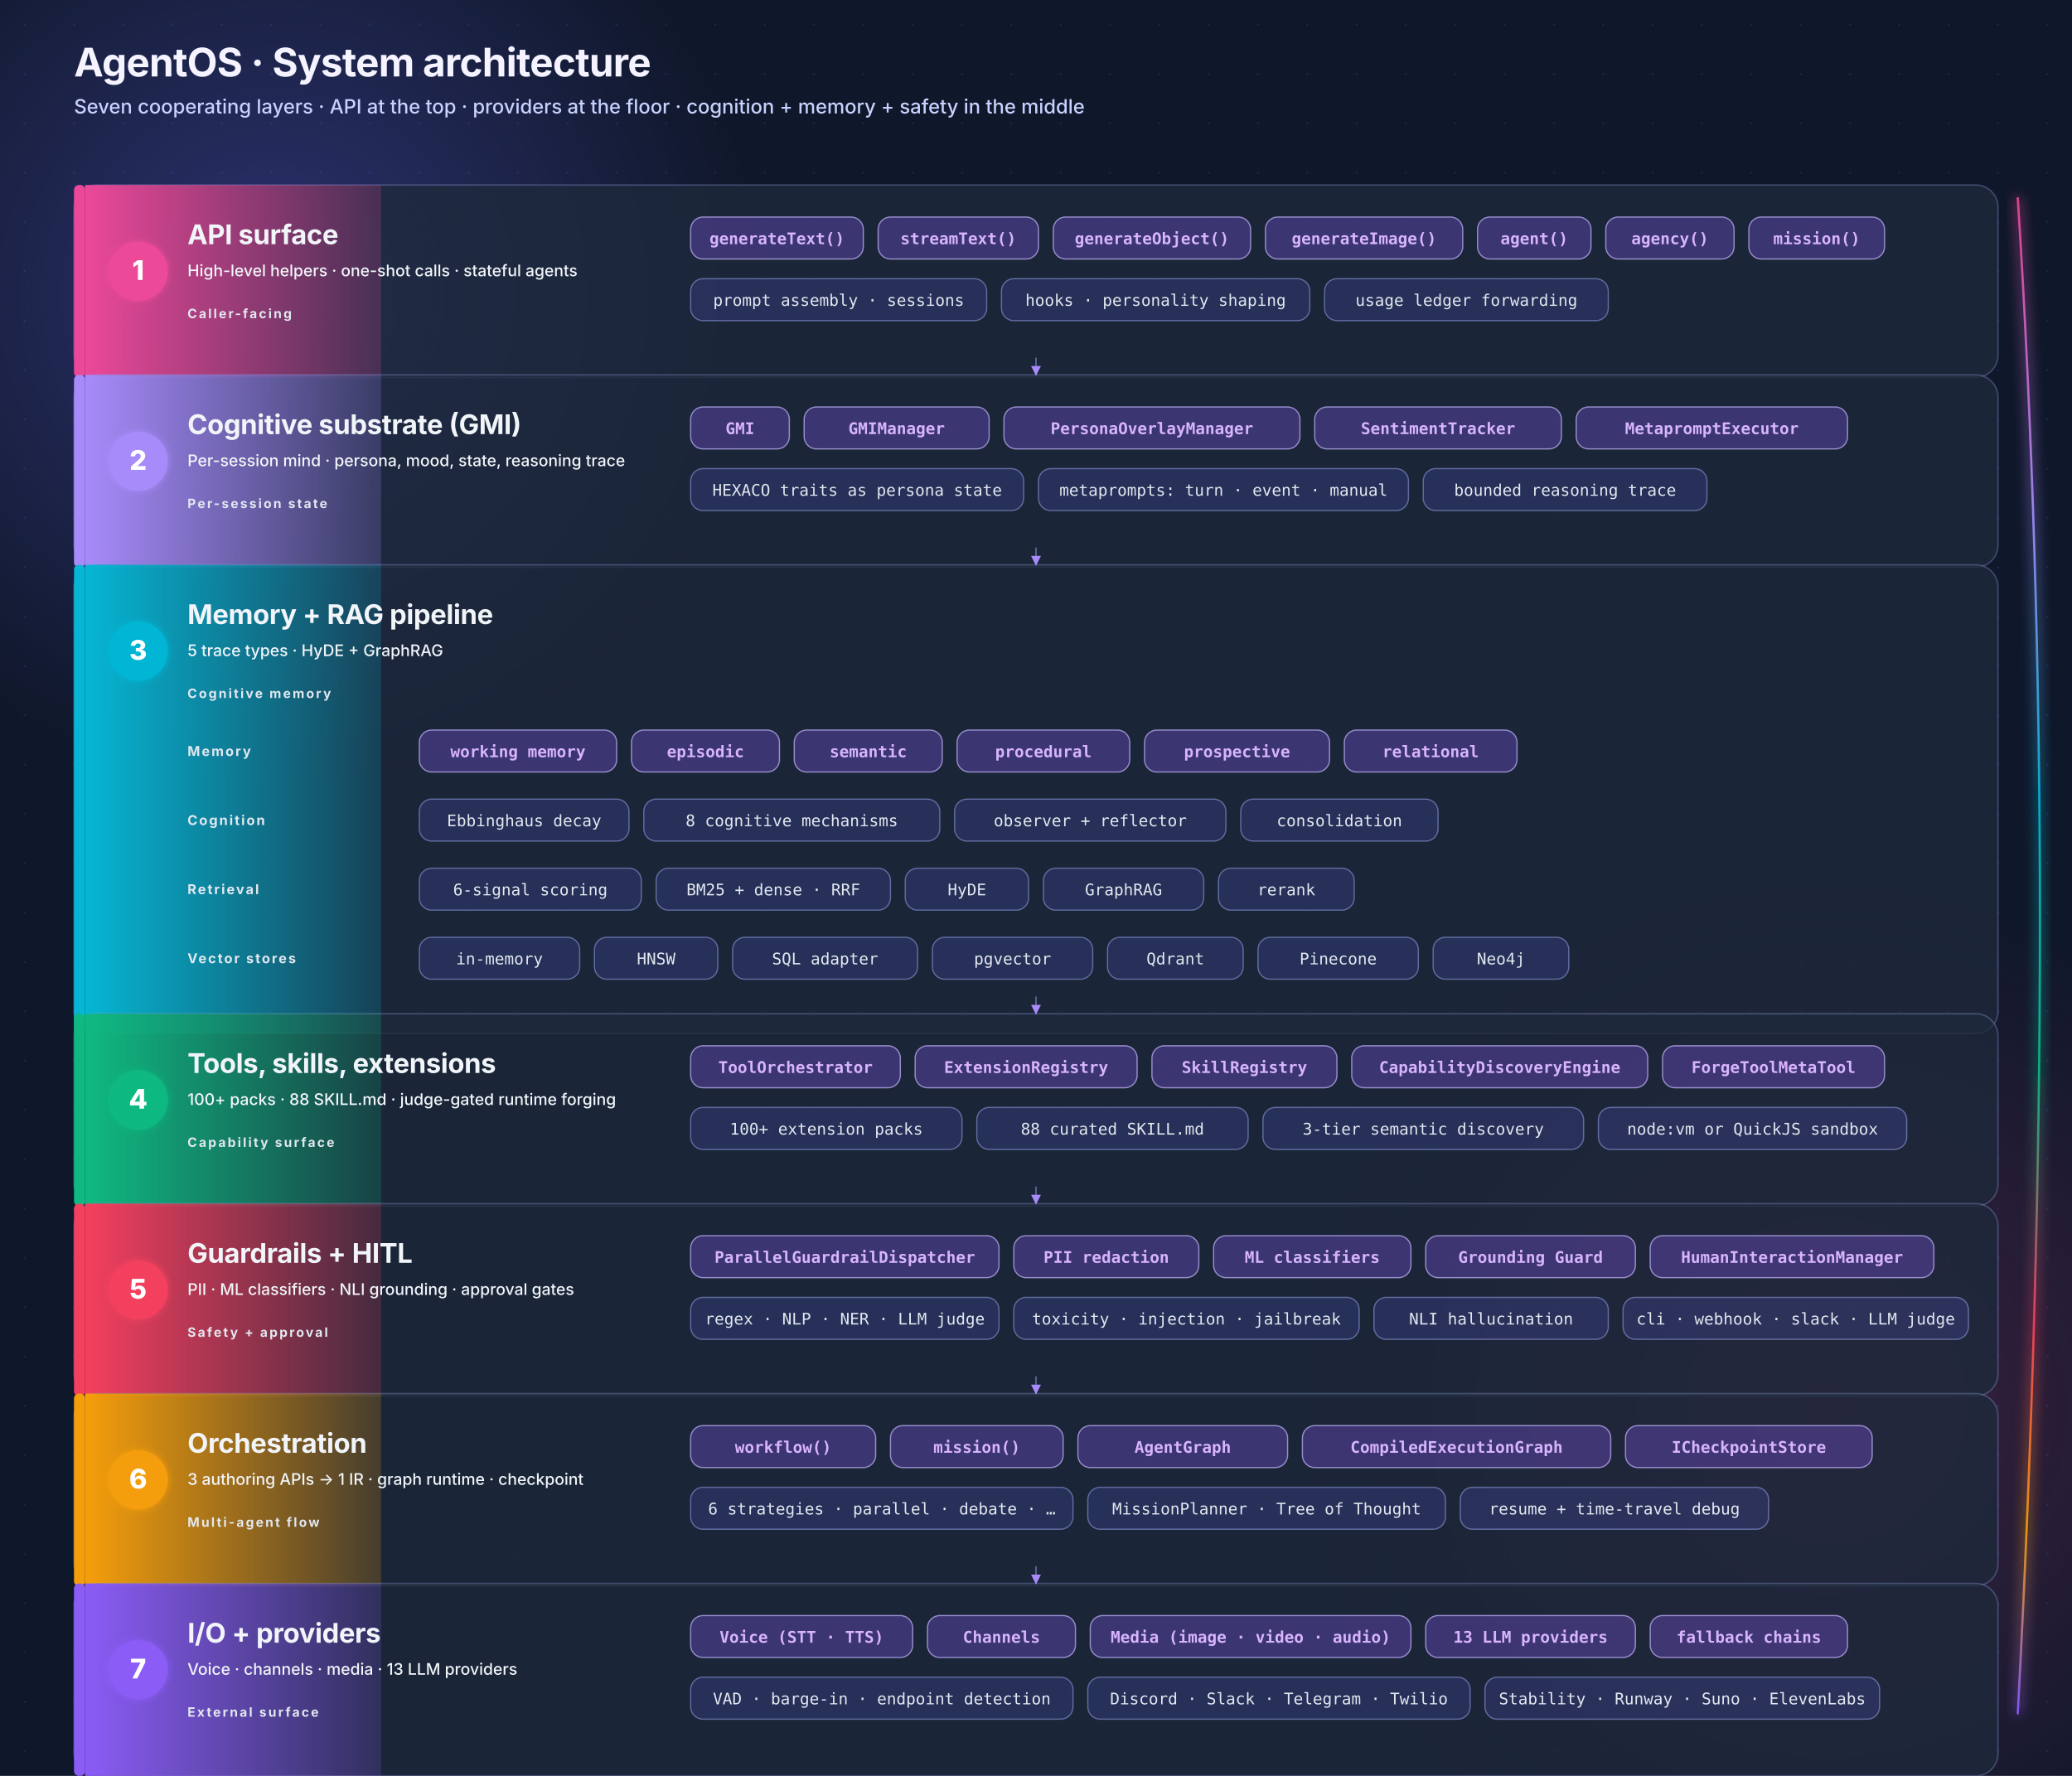
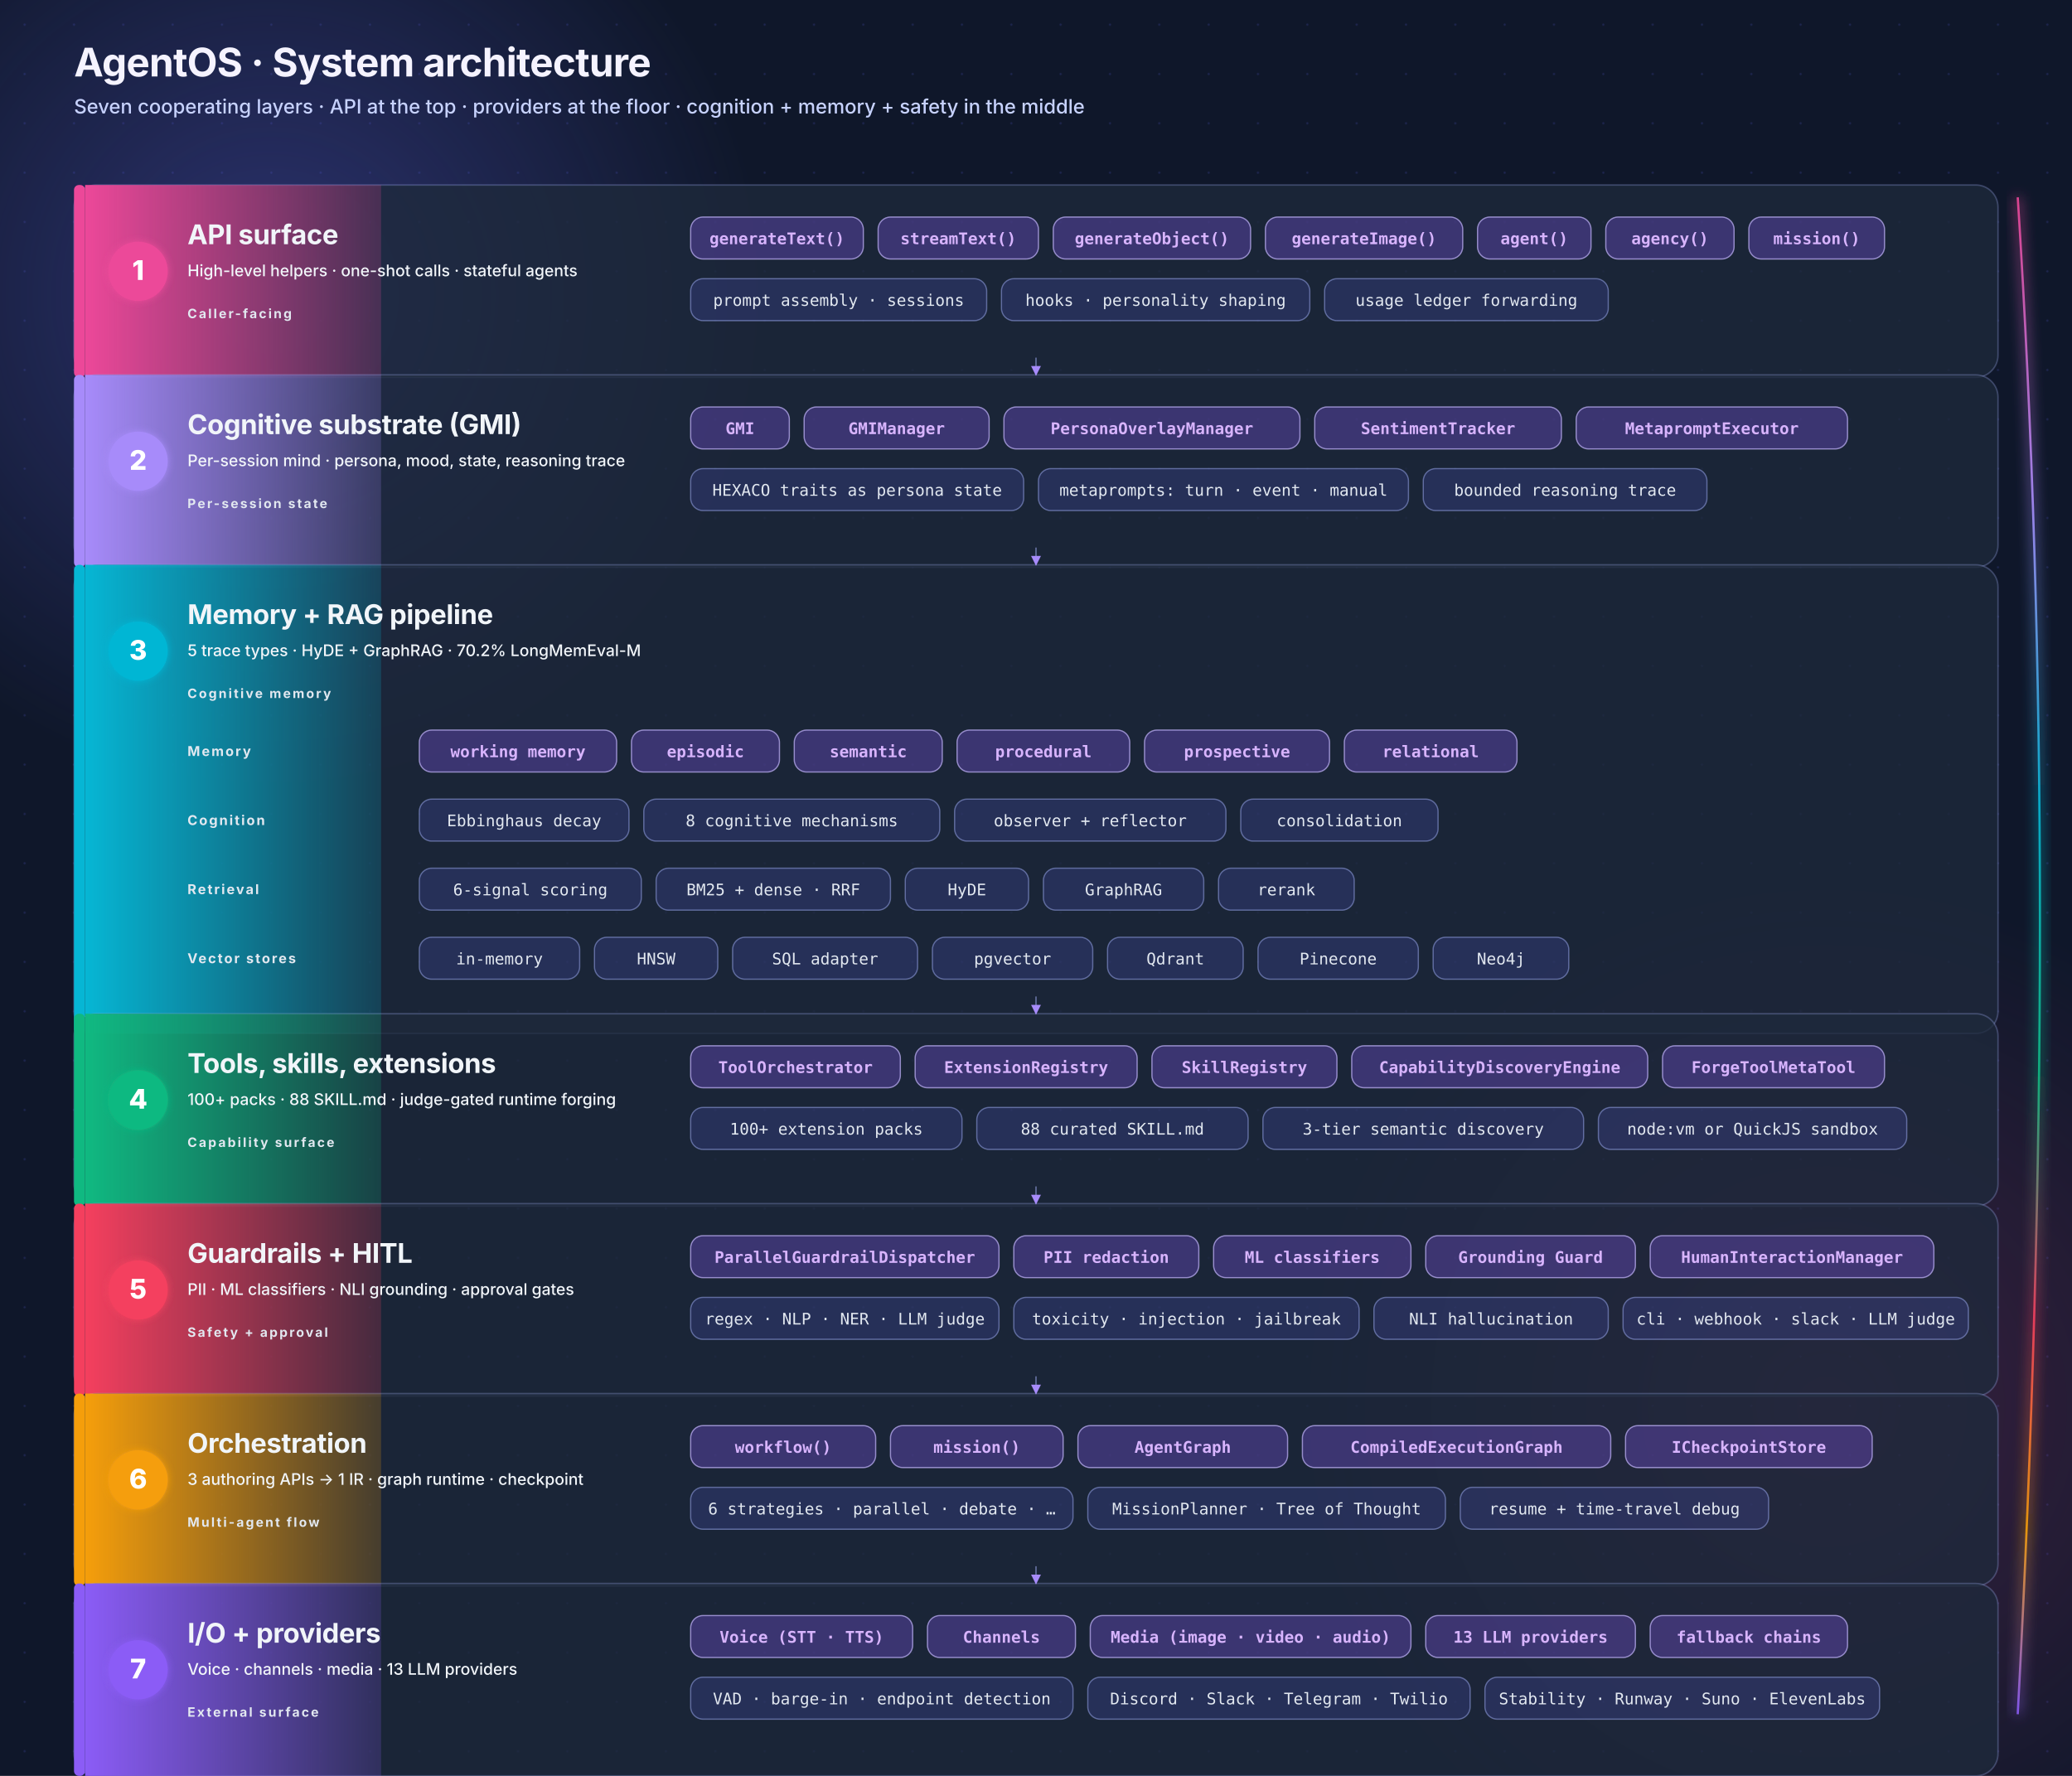
<svg xmlns="http://www.w3.org/2000/svg" viewBox="0 0 1680 1440" width="1680" height="1440" role="img" aria-labelledby="sa-title sa-desc" font-family="Inter, system-ui, -apple-system, sans-serif">
  <defs>
    <linearGradient id="sa-brand" x1="0%" y1="0%" x2="100%" y2="0%">
      <stop offset="0%" stop-color="#6366f1" />
      <stop offset="50%" stop-color="#8b5cf6" />
      <stop offset="100%" stop-color="#ec4899" />
    </linearGradient>
    <linearGradient id="sa-flow" x1="0%" y1="0%" x2="0%" y2="100%">
      <stop offset="0%" stop-color="#ec4899" stop-opacity="0.9" />
      <stop offset="20%" stop-color="#a78bfa" stop-opacity="0.9" />
      <stop offset="40%" stop-color="#06b6d4" stop-opacity="0.9" />
      <stop offset="58%" stop-color="#10b981" stop-opacity="0.9" />
      <stop offset="74%" stop-color="#f43f5e" stop-opacity="0.9" />
      <stop offset="88%" stop-color="#f59e0b" stop-opacity="0.9" />
      <stop offset="100%" stop-color="#8b5cf6" stop-opacity="0.9" />
    </linearGradient>
    <linearGradient id="sa-edge-1" x1="0%" y1="0%" x2="100%" y2="0%">
      <stop offset="0%" stop-color="#ec4899" stop-opacity="1" />
      <stop offset="100%" stop-color="#ec4899" stop-opacity="0.2" />
    </linearGradient>
    <linearGradient id="sa-edge-2" x1="0%" y1="0%" x2="100%" y2="0%">
      <stop offset="0%" stop-color="#a78bfa" stop-opacity="1" />
      <stop offset="100%" stop-color="#a78bfa" stop-opacity="0.2" />
    </linearGradient>
    <linearGradient id="sa-edge-3" x1="0%" y1="0%" x2="100%" y2="0%">
      <stop offset="0%" stop-color="#06b6d4" stop-opacity="1" />
      <stop offset="100%" stop-color="#06b6d4" stop-opacity="0.2" />
    </linearGradient>
    <linearGradient id="sa-edge-4" x1="0%" y1="0%" x2="100%" y2="0%">
      <stop offset="0%" stop-color="#10b981" stop-opacity="1" />
      <stop offset="100%" stop-color="#10b981" stop-opacity="0.2" />
    </linearGradient>
    <linearGradient id="sa-edge-5" x1="0%" y1="0%" x2="100%" y2="0%">
      <stop offset="0%" stop-color="#f43f5e" stop-opacity="1" />
      <stop offset="100%" stop-color="#f43f5e" stop-opacity="0.2" />
    </linearGradient>
    <linearGradient id="sa-edge-6" x1="0%" y1="0%" x2="100%" y2="0%">
      <stop offset="0%" stop-color="#f59e0b" stop-opacity="1" />
      <stop offset="100%" stop-color="#f59e0b" stop-opacity="0.2" />
    </linearGradient>
    <linearGradient id="sa-edge-7" x1="0%" y1="0%" x2="100%" y2="0%">
      <stop offset="0%" stop-color="#8b5cf6" stop-opacity="1" />
      <stop offset="100%" stop-color="#8b5cf6" stop-opacity="0.2" />
    </linearGradient>
    <radialGradient id="sa-orb-1" cx="50%" cy="50%" r="50%">
      <stop offset="0%" stop-color="#6366f1" stop-opacity="0.35" />
      <stop offset="100%" stop-color="#6366f1" stop-opacity="0" />
    </radialGradient>
    <radialGradient id="sa-orb-2" cx="50%" cy="50%" r="50%">
      <stop offset="0%" stop-color="#ec4899" stop-opacity="0.2" />
      <stop offset="100%" stop-color="#ec4899" stop-opacity="0" />
    </radialGradient>
    <pattern id="sa-dots" x="0" y="0" width="40" height="40" patternUnits="userSpaceOnUse">
      <circle cx="20" cy="20" r="0.9" fill="rgba(99,102,241,0.18)" />
    </pattern>
    <filter id="sa-disc-glow" x="-50%" y="-50%" width="200%" height="200%">
      <feGaussianBlur stdDeviation="3" result="b" />
      <feMerge>
        <feMergeNode in="b" />
        <feMergeNode in="SourceGraphic" />
      </feMerge>
    </filter>
    <filter id="sa-ribbon-glow" x="-50%" y="-50%" width="200%" height="200%">
      <feGaussianBlur stdDeviation="5" />
    </filter>
    <marker id="sa-arrow" viewBox="0 0 10 10" refX="9" refY="5" markerWidth="8" markerHeight="8" orient="auto">
      <path d="M 0 0 L 10 5 L 0 10 z" fill="#a78bfa" />
    </marker>
    <style>
      .bg { fill: #0f172a; }
      .h1   { font: 700 32px Inter, system-ui, sans-serif; fill: #f5f3ff; letter-spacing: -0.015em; }
      .h2   { font: 500 16px Inter, system-ui, sans-serif; fill: #c7d2fe; }
      .card { fill: rgba(30, 41, 59, 0.78); stroke: rgba(165, 180, 252, 0.28); stroke-width: 1.2; }
      .num         { font: 800 22px Inter, system-ui, sans-serif; fill: #ffffff; }
      .layer-title { font: 700 22px Inter, system-ui, sans-serif; fill: #f1f5f9; letter-spacing: -0.01em; }
      .layer-sub   { font: 500 13px Inter, system-ui, sans-serif; fill: #f1f5f9; }
      .lbl         { font: 700 10.5px Inter, system-ui, sans-serif; fill: #e2e8f0; letter-spacing: 0.14em; text-transform: uppercase; }
      .lbl-row     { font: 700 11px Inter, system-ui, sans-serif; fill: #e2e8f0; letter-spacing: 0.12em; text-transform: uppercase; }
      .pill        { fill: rgba(99, 102, 241, 0.18); stroke: rgba(165, 180, 252, 0.48); stroke-width: 1; }
      .pill-text   { font: 500 13px 'JetBrains Mono', ui-monospace, monospace; fill: #e2e8f0; }
      .pill-emph   { fill: rgba(139, 92, 246, 0.3); stroke: rgba(196, 181, 253, 0.7); stroke-width: 1; }
      .pill-emph-t { font: 600 13px 'JetBrains Mono', ui-monospace, monospace; fill: #d8b4fe; }
      .disc-1 { fill: #ec4899; } .disc-2 { fill: #a78bfa; } .disc-3 { fill: #06b6d4; }
      .disc-4 { fill: #10b981; } .disc-5 { fill: #f43f5e; } .disc-6 { fill: #f59e0b; }
      .disc-7 { fill: #8b5cf6; }
      .layer-conn { stroke: rgba(165, 180, 252, 0.6); }

            [data-theme='dark'] .h1          { fill: #f5f3ff; }
      [data-theme='dark'] .h2          { fill: #c7d2fe; }
      [data-theme='dark'] .card        { fill: rgba(15, 23, 42, 0.65); stroke: rgba(165, 180, 252, 0.22); }
      [data-theme='dark'] .layer-title { fill: #f1f5f9; }
      [data-theme='dark'] .layer-sub   { fill: #cbd5e1; }
      [data-theme='dark'] .lbl         { fill: #94a3b8; }
      [data-theme='dark'] .lbl-row     { fill: #94a3b8; }
      [data-theme='dark'] .pill        { fill: rgba(99, 102, 241, 0.18); stroke: rgba(165, 180, 252, 0.48); }
      [data-theme='dark'] .pill-text   { fill: #e2e8f0; }
      [data-theme='dark'] .pill-emph   { fill: rgba(139, 92, 246, 0.3); stroke: rgba(196, 181, 253, 0.7); }
      [data-theme='dark'] .pill-emph-t { fill: #d8b4fe; }
      [data-theme='dark'] .layer-conn  { stroke: rgba(165, 180, 252, 0.6); }
    </style>
  </defs>
  <rect class="bg" x="0" y="0" width="1680" height="1440" />
  <rect x="0" y="0" width="1680" height="1440" fill="url(#sa-dots)" />
  <circle cx="220" cy="240" r="400" fill="url(#sa-orb-1)" />
  <circle cx="1480" cy="1140" r="420" fill="url(#sa-orb-2)" />
  <text x="60" y="62" class="h1">AgentOS · System architecture</text>
  <text x="60" y="92" class="h2">Seven cooperating layers · API at the top · providers at the floor · cognition + memory + safety in the middle</text>
  <line x1="60" y1="114" x2="1620" y2="114" stroke="url(#sa-brand)" stroke-width="2.5" />
  <path d="M 1636 160 Q 1672 720 1636 1390" stroke="url(#sa-flow)" stroke-width="3" fill="none" filter="url(#sa-ribbon-glow)" />
  <path d="M 1636 160 Q 1672 720 1636 1390" stroke="url(#sa-flow)" stroke-width="1.8" fill="none" />
  <g transform="translate(60, 150)">
    <rect width="1560" height="156" rx="18" class="card" />
    <rect width="9" height="156" rx="4" fill="#ec4899" />
    <rect x="9" width="240" height="156" fill="url(#sa-edge-1)" />
    <circle cx="52" cy="70" r="24" class="disc-1" filter="url(#sa-disc-glow)" />
    <text x="52" y="77" text-anchor="middle" class="num">1</text>
    <text x="92" y="48" class="layer-title">API surface</text>
    <text x="92" y="74" class="layer-sub">High-level helpers · one-shot calls · stateful agents</text>
    <text x="92" y="108" class="lbl">Caller-facing</text>
    <g transform="translate(500, 26)">
      <g>
        <rect width="140" height="34" rx="10" class="pill-emph" />
        <text x="70" y="22" text-anchor="middle" class="pill-emph-t">generateText()</text>
      </g>
      <g transform="translate(152, 0)">
        <rect width="130" height="34" rx="10" class="pill-emph" />
        <text x="65" y="22" text-anchor="middle" class="pill-emph-t">streamText()</text>
      </g>
      <g transform="translate(294, 0)">
        <rect width="160" height="34" rx="10" class="pill-emph" />
        <text x="80" y="22" text-anchor="middle" class="pill-emph-t">generateObject()</text>
      </g>
      <g transform="translate(466, 0)">
        <rect width="160" height="34" rx="10" class="pill-emph" />
        <text x="80" y="22" text-anchor="middle" class="pill-emph-t">generateImage()</text>
      </g>
      <g transform="translate(638, 0)">
        <rect width="92" height="34" rx="10" class="pill-emph" />
        <text x="46" y="22" text-anchor="middle" class="pill-emph-t">agent()</text>
      </g>
      <g transform="translate(742, 0)">
        <rect width="104" height="34" rx="10" class="pill-emph" />
        <text x="52" y="22" text-anchor="middle" class="pill-emph-t">agency()</text>
      </g>
      <g transform="translate(858, 0)">
        <rect width="110" height="34" rx="10" class="pill-emph" />
        <text x="55" y="22" text-anchor="middle" class="pill-emph-t">mission()</text>
      </g>
    </g>
    <g transform="translate(500, 76)">
      <g>
        <rect width="240" height="34" rx="10" class="pill" />
        <text x="120" y="22" text-anchor="middle" class="pill-text">prompt assembly · sessions</text>
      </g>
      <g transform="translate(252, 0)">
        <rect width="250" height="34" rx="10" class="pill" />
        <text x="125" y="22" text-anchor="middle" class="pill-text">hooks · personality shaping</text>
      </g>
      <g transform="translate(514, 0)">
        <rect width="230" height="34" rx="10" class="pill" />
        <text x="115" y="22" text-anchor="middle" class="pill-text">usage ledger forwarding</text>
      </g>
    </g>
  </g>
  <g transform="translate(60, 304)">
    <rect width="1560" height="156" rx="18" class="card" />
    <rect width="9" height="156" rx="4" fill="#a78bfa" />
    <rect x="9" width="240" height="156" fill="url(#sa-edge-2)" />
    <circle cx="52" cy="70" r="24" class="disc-2" filter="url(#sa-disc-glow)" />
    <text x="52" y="77" text-anchor="middle" class="num">2</text>
    <text x="92" y="48" class="layer-title">Cognitive substrate (GMI)</text>
    <text x="92" y="74" class="layer-sub">Per-session mind · persona, mood, state, reasoning trace</text>
    <text x="92" y="108" class="lbl">Per-session state</text>
    <g transform="translate(500, 26)">
      <g>
        <rect width="80" height="34" rx="10" class="pill-emph" />
        <text x="40" y="22" text-anchor="middle" class="pill-emph-t">GMI</text>
      </g>
      <g transform="translate(92, 0)">
        <rect width="150" height="34" rx="10" class="pill-emph" />
        <text x="75" y="22" text-anchor="middle" class="pill-emph-t">GMIManager</text>
      </g>
      <g transform="translate(254, 0)">
        <rect width="240" height="34" rx="10" class="pill-emph" />
        <text x="120" y="22" text-anchor="middle" class="pill-emph-t">PersonaOverlayManager</text>
      </g>
      <g transform="translate(506, 0)">
        <rect width="200" height="34" rx="10" class="pill-emph" />
        <text x="100" y="22" text-anchor="middle" class="pill-emph-t">SentimentTracker</text>
      </g>
      <g transform="translate(718, 0)">
        <rect width="220" height="34" rx="10" class="pill-emph" />
        <text x="110" y="22" text-anchor="middle" class="pill-emph-t">MetapromptExecutor</text>
      </g>
    </g>
    <g transform="translate(500, 76)">
      <g>
        <rect width="270" height="34" rx="10" class="pill" />
        <text x="135" y="22" text-anchor="middle" class="pill-text">HEXACO traits as persona state</text>
      </g>
      <g transform="translate(282, 0)">
        <rect width="300" height="34" rx="10" class="pill" />
        <text x="150" y="22" text-anchor="middle" class="pill-text">metaprompts: turn · event · manual</text>
      </g>
      <g transform="translate(594, 0)">
        <rect width="230" height="34" rx="10" class="pill" />
        <text x="115" y="22" text-anchor="middle" class="pill-text">bounded reasoning trace</text>
      </g>
    </g>
  </g>
  <g transform="translate(60, 458)">
    <rect width="1560" height="380" rx="18" class="card" />
    <rect width="9" height="380" rx="4" fill="#06b6d4" />
    <rect x="9" width="240" height="380" fill="url(#sa-edge-3)" />
    <circle cx="52" cy="70" r="24" class="disc-3" filter="url(#sa-disc-glow)" />
    <text x="52" y="77" text-anchor="middle" class="num">3</text>
    <text x="92" y="48" class="layer-title">Memory + RAG pipeline</text>
-     <text x="92" y="74" class="layer-sub">5 trace types · HyDE + GraphRAG</text>
+     <text x="92" y="74" class="layer-sub">5 trace types · HyDE + GraphRAG · 70.2% LongMemEval-M</text>
    <text x="92" y="108" class="lbl">Cognitive memory</text>
    <text x="92" y="155" class="lbl-row">Memory</text>
    <g transform="translate(280, 134)">
      <g>
        <rect width="160" height="34" rx="10" class="pill-emph" />
        <text x="80" y="22" text-anchor="middle" class="pill-emph-t">working memory</text>
      </g>
      <g transform="translate(172, 0)">
        <rect width="120" height="34" rx="10" class="pill-emph" />
        <text x="60" y="22" text-anchor="middle" class="pill-emph-t">episodic</text>
      </g>
      <g transform="translate(304, 0)">
        <rect width="120" height="34" rx="10" class="pill-emph" />
        <text x="60" y="22" text-anchor="middle" class="pill-emph-t">semantic</text>
      </g>
      <g transform="translate(436, 0)">
        <rect width="140" height="34" rx="10" class="pill-emph" />
        <text x="70" y="22" text-anchor="middle" class="pill-emph-t">procedural</text>
      </g>
      <g transform="translate(588, 0)">
        <rect width="150" height="34" rx="10" class="pill-emph" />
        <text x="75" y="22" text-anchor="middle" class="pill-emph-t">prospective</text>
      </g>
      <g transform="translate(750, 0)">
        <rect width="140" height="34" rx="10" class="pill-emph" />
        <text x="70" y="22" text-anchor="middle" class="pill-emph-t">relational</text>
      </g>
    </g>
    <text x="92" y="211" class="lbl-row">Cognition</text>
    <g transform="translate(280, 190)">
      <g>
        <rect width="170" height="34" rx="10" class="pill" />
        <text x="85" y="22" text-anchor="middle" class="pill-text">Ebbinghaus decay</text>
      </g>
      <g transform="translate(182, 0)">
        <rect width="240" height="34" rx="10" class="pill" />
        <text x="120" y="22" text-anchor="middle" class="pill-text">8 cognitive mechanisms</text>
      </g>
      <g transform="translate(434, 0)">
        <rect width="220" height="34" rx="10" class="pill" />
        <text x="110" y="22" text-anchor="middle" class="pill-text">observer + reflector</text>
      </g>
      <g transform="translate(666, 0)">
        <rect width="160" height="34" rx="10" class="pill" />
        <text x="80" y="22" text-anchor="middle" class="pill-text">consolidation</text>
      </g>
    </g>
    <text x="92" y="267" class="lbl-row">Retrieval</text>
    <g transform="translate(280, 246)">
      <g>
        <rect width="180" height="34" rx="10" class="pill" />
        <text x="90" y="22" text-anchor="middle" class="pill-text">6-signal scoring</text>
      </g>
      <g transform="translate(192, 0)">
        <rect width="190" height="34" rx="10" class="pill" />
        <text x="95" y="22" text-anchor="middle" class="pill-text">BM25 + dense · RRF</text>
      </g>
      <g transform="translate(394, 0)">
        <rect width="100" height="34" rx="10" class="pill" />
        <text x="50" y="22" text-anchor="middle" class="pill-text">HyDE</text>
      </g>
      <g transform="translate(506, 0)">
        <rect width="130" height="34" rx="10" class="pill" />
        <text x="65" y="22" text-anchor="middle" class="pill-text">GraphRAG</text>
      </g>
      <g transform="translate(648, 0)">
        <rect width="110" height="34" rx="10" class="pill" />
        <text x="55" y="22" text-anchor="middle" class="pill-text">rerank</text>
      </g>
    </g>
    <text x="92" y="323" class="lbl-row">Vector stores</text>
    <g transform="translate(280, 302)">
      <g>
        <rect width="130" height="34" rx="10" class="pill" />
        <text x="65" y="22" text-anchor="middle" class="pill-text">in-memory</text>
      </g>
      <g transform="translate(142, 0)">
        <rect width="100" height="34" rx="10" class="pill" />
        <text x="50" y="22" text-anchor="middle" class="pill-text">HNSW</text>
      </g>
      <g transform="translate(254, 0)">
        <rect width="150" height="34" rx="10" class="pill" />
        <text x="75" y="22" text-anchor="middle" class="pill-text">SQL adapter</text>
      </g>
      <g transform="translate(416, 0)">
        <rect width="130" height="34" rx="10" class="pill" />
        <text x="65" y="22" text-anchor="middle" class="pill-text">pgvector</text>
      </g>
      <g transform="translate(558, 0)">
        <rect width="110" height="34" rx="10" class="pill" />
        <text x="55" y="22" text-anchor="middle" class="pill-text">Qdrant</text>
      </g>
      <g transform="translate(680, 0)">
        <rect width="130" height="34" rx="10" class="pill" />
        <text x="65" y="22" text-anchor="middle" class="pill-text">Pinecone</text>
      </g>
      <g transform="translate(822, 0)">
        <rect width="110" height="34" rx="10" class="pill" />
        <text x="55" y="22" text-anchor="middle" class="pill-text">Neo4j</text>
      </g>
    </g>
  </g>
  <g transform="translate(60, 822)">
    <rect width="1560" height="156" rx="18" class="card" />
    <rect width="9" height="156" rx="4" fill="#10b981" />
    <rect x="9" width="240" height="156" fill="url(#sa-edge-4)" />
    <circle cx="52" cy="70" r="24" class="disc-4" filter="url(#sa-disc-glow)" />
    <text x="52" y="77" text-anchor="middle" class="num">4</text>
    <text x="92" y="48" class="layer-title">Tools, skills, extensions</text>
    <text x="92" y="74" class="layer-sub">100+ packs · 88 SKILL.md · judge-gated runtime forging</text>
    <text x="92" y="108" class="lbl">Capability surface</text>
    <g transform="translate(500, 26)">
      <g>
        <rect width="170" height="34" rx="10" class="pill-emph" />
        <text x="85" y="22" text-anchor="middle" class="pill-emph-t">ToolOrchestrator</text>
      </g>
      <g transform="translate(182, 0)">
        <rect width="180" height="34" rx="10" class="pill-emph" />
        <text x="90" y="22" text-anchor="middle" class="pill-emph-t">ExtensionRegistry</text>
      </g>
      <g transform="translate(374, 0)">
        <rect width="150" height="34" rx="10" class="pill-emph" />
        <text x="75" y="22" text-anchor="middle" class="pill-emph-t">SkillRegistry</text>
      </g>
      <g transform="translate(536, 0)">
        <rect width="240" height="34" rx="10" class="pill-emph" />
        <text x="120" y="22" text-anchor="middle" class="pill-emph-t">CapabilityDiscoveryEngine</text>
      </g>
      <g transform="translate(788, 0)">
        <rect width="180" height="34" rx="10" class="pill-emph" />
        <text x="90" y="22" text-anchor="middle" class="pill-emph-t">ForgeToolMetaTool</text>
      </g>
    </g>
    <g transform="translate(500, 76)">
      <g>
        <rect width="220" height="34" rx="10" class="pill" />
        <text x="110" y="22" text-anchor="middle" class="pill-text">100+ extension packs</text>
      </g>
      <g transform="translate(232, 0)">
        <rect width="220" height="34" rx="10" class="pill" />
        <text x="110" y="22" text-anchor="middle" class="pill-text">88 curated SKILL.md</text>
      </g>
      <g transform="translate(464, 0)">
        <rect width="260" height="34" rx="10" class="pill" />
        <text x="130" y="22" text-anchor="middle" class="pill-text">3-tier semantic discovery</text>
      </g>
      <g transform="translate(736, 0)">
        <rect width="250" height="34" rx="10" class="pill" />
        <text x="125" y="22" text-anchor="middle" class="pill-text">node:vm or QuickJS sandbox</text>
      </g>
    </g>
  </g>
  <g transform="translate(60, 976)">
    <rect width="1560" height="156" rx="18" class="card" />
    <rect width="9" height="156" rx="4" fill="#f43f5e" />
    <rect x="9" width="240" height="156" fill="url(#sa-edge-5)" />
    <circle cx="52" cy="70" r="24" class="disc-5" filter="url(#sa-disc-glow)" />
    <text x="52" y="77" text-anchor="middle" class="num">5</text>
    <text x="92" y="48" class="layer-title">Guardrails + HITL</text>
    <text x="92" y="74" class="layer-sub">PII · ML classifiers · NLI grounding · approval gates</text>
    <text x="92" y="108" class="lbl">Safety + approval</text>
    <g transform="translate(500, 26)">
      <g>
        <rect width="250" height="34" rx="10" class="pill-emph" />
        <text x="125" y="22" text-anchor="middle" class="pill-emph-t">ParallelGuardrailDispatcher</text>
      </g>
      <g transform="translate(262, 0)">
        <rect width="150" height="34" rx="10" class="pill-emph" />
        <text x="75" y="22" text-anchor="middle" class="pill-emph-t">PII redaction</text>
      </g>
      <g transform="translate(424, 0)">
        <rect width="160" height="34" rx="10" class="pill-emph" />
        <text x="80" y="22" text-anchor="middle" class="pill-emph-t">ML classifiers</text>
      </g>
      <g transform="translate(596, 0)">
        <rect width="170" height="34" rx="10" class="pill-emph" />
        <text x="85" y="22" text-anchor="middle" class="pill-emph-t">Grounding Guard</text>
      </g>
      <g transform="translate(778, 0)">
        <rect width="230" height="34" rx="10" class="pill-emph" />
        <text x="115" y="22" text-anchor="middle" class="pill-emph-t">HumanInteractionManager</text>
      </g>
    </g>
    <g transform="translate(500, 76)">
      <g>
        <rect width="250" height="34" rx="10" class="pill" />
        <text x="125" y="22" text-anchor="middle" class="pill-text">regex · NLP · NER · LLM judge</text>
      </g>
      <g transform="translate(262, 0)">
        <rect width="280" height="34" rx="10" class="pill" />
        <text x="140" y="22" text-anchor="middle" class="pill-text">toxicity · injection · jailbreak</text>
      </g>
      <g transform="translate(554, 0)">
        <rect width="190" height="34" rx="10" class="pill" />
        <text x="95" y="22" text-anchor="middle" class="pill-text">NLI hallucination</text>
      </g>
      <g transform="translate(756, 0)">
        <rect width="280" height="34" rx="10" class="pill" />
        <text x="140" y="22" text-anchor="middle" class="pill-text">cli · webhook · slack · LLM judge</text>
      </g>
    </g>
  </g>
  <g transform="translate(60, 1130)">
    <rect width="1560" height="156" rx="18" class="card" />
    <rect width="9" height="156" rx="4" fill="#f59e0b" />
    <rect x="9" width="240" height="156" fill="url(#sa-edge-6)" />
    <circle cx="52" cy="70" r="24" class="disc-6" filter="url(#sa-disc-glow)" />
    <text x="52" y="77" text-anchor="middle" class="num">6</text>
    <text x="92" y="48" class="layer-title">Orchestration</text>
    <text x="92" y="74" class="layer-sub">3 authoring APIs → 1 IR · graph runtime · checkpoint</text>
    <text x="92" y="108" class="lbl">Multi-agent flow</text>
    <g transform="translate(500, 26)">
      <g>
        <rect width="150" height="34" rx="10" class="pill-emph" />
        <text x="75" y="22" text-anchor="middle" class="pill-emph-t">workflow()</text>
      </g>
      <g transform="translate(162, 0)">
        <rect width="140" height="34" rx="10" class="pill-emph" />
        <text x="70" y="22" text-anchor="middle" class="pill-emph-t">mission()</text>
      </g>
      <g transform="translate(314, 0)">
        <rect width="170" height="34" rx="10" class="pill-emph" />
        <text x="85" y="22" text-anchor="middle" class="pill-emph-t">AgentGraph</text>
      </g>
      <g transform="translate(496, 0)">
        <rect width="250" height="34" rx="10" class="pill-emph" />
        <text x="125" y="22" text-anchor="middle" class="pill-emph-t">CompiledExecutionGraph</text>
      </g>
      <g transform="translate(758, 0)">
        <rect width="200" height="34" rx="10" class="pill-emph" />
        <text x="100" y="22" text-anchor="middle" class="pill-emph-t">ICheckpointStore</text>
      </g>
    </g>
    <g transform="translate(500, 76)">
      <g>
        <rect width="310" height="34" rx="10" class="pill" />
        <text x="155" y="22" text-anchor="middle" class="pill-text">6 strategies · parallel · debate · …</text>
      </g>
      <g transform="translate(322, 0)">
        <rect width="290" height="34" rx="10" class="pill" />
        <text x="145" y="22" text-anchor="middle" class="pill-text">MissionPlanner · Tree of Thought</text>
      </g>
      <g transform="translate(624, 0)">
        <rect width="250" height="34" rx="10" class="pill" />
        <text x="125" y="22" text-anchor="middle" class="pill-text">resume + time-travel debug</text>
      </g>
    </g>
  </g>
  <g transform="translate(60, 1284)">
    <rect width="1560" height="156" rx="18" class="card" />
    <rect width="9" height="156" rx="4" fill="#8b5cf6" />
    <rect x="9" width="240" height="156" fill="url(#sa-edge-7)" />
    <circle cx="52" cy="70" r="24" class="disc-7" filter="url(#sa-disc-glow)" />
    <text x="52" y="77" text-anchor="middle" class="num">7</text>
    <text x="92" y="48" class="layer-title">I/O + providers</text>
    <text x="92" y="74" class="layer-sub">Voice · channels · media · 13 LLM providers</text>
    <text x="92" y="108" class="lbl">External surface</text>
    <g transform="translate(500, 26)">
      <g>
        <rect width="180" height="34" rx="10" class="pill-emph" />
        <text x="90" y="22" text-anchor="middle" class="pill-emph-t">Voice (STT · TTS)</text>
      </g>
      <g transform="translate(192, 0)">
        <rect width="120" height="34" rx="10" class="pill-emph" />
        <text x="60" y="22" text-anchor="middle" class="pill-emph-t">Channels</text>
      </g>
      <g transform="translate(324, 0)">
        <rect width="260" height="34" rx="10" class="pill-emph" />
        <text x="130" y="22" text-anchor="middle" class="pill-emph-t">Media (image · video · audio)</text>
      </g>
      <g transform="translate(596, 0)">
        <rect width="170" height="34" rx="10" class="pill-emph" />
        <text x="85" y="22" text-anchor="middle" class="pill-emph-t">13 LLM providers</text>
      </g>
      <g transform="translate(778, 0)">
        <rect width="160" height="34" rx="10" class="pill-emph" />
        <text x="80" y="22" text-anchor="middle" class="pill-emph-t">fallback chains</text>
      </g>
    </g>
    <g transform="translate(500, 76)">
      <g>
        <rect width="310" height="34" rx="10" class="pill" />
        <text x="155" y="22" text-anchor="middle" class="pill-text">VAD · barge-in · endpoint detection</text>
      </g>
      <g transform="translate(322, 0)">
        <rect width="310" height="34" rx="10" class="pill" />
        <text x="155" y="22" text-anchor="middle" class="pill-text">Discord · Slack · Telegram · Twilio</text>
      </g>
      <g transform="translate(644, 0)">
        <rect width="320" height="34" rx="10" class="pill" />
        <text x="160" y="22" text-anchor="middle" class="pill-text">Stability · Runway · Suno · ElevenLabs</text>
      </g>
    </g>
  </g>
  <path d="M 840 290 L 840 304" class="layer-conn" marker-end="url(#sa-arrow)" />
  <path d="M 840 444 L 840 458" class="layer-conn" marker-end="url(#sa-arrow)" />
  <path d="M 840 808 L 840 822" class="layer-conn" marker-end="url(#sa-arrow)" />
  <path d="M 840 962 L 840 976" class="layer-conn" marker-end="url(#sa-arrow)" />
  <path d="M 840 1116 L 840 1130" class="layer-conn" marker-end="url(#sa-arrow)" />
  <path d="M 840 1270 L 840 1284" class="layer-conn" marker-end="url(#sa-arrow)" />
</svg>
